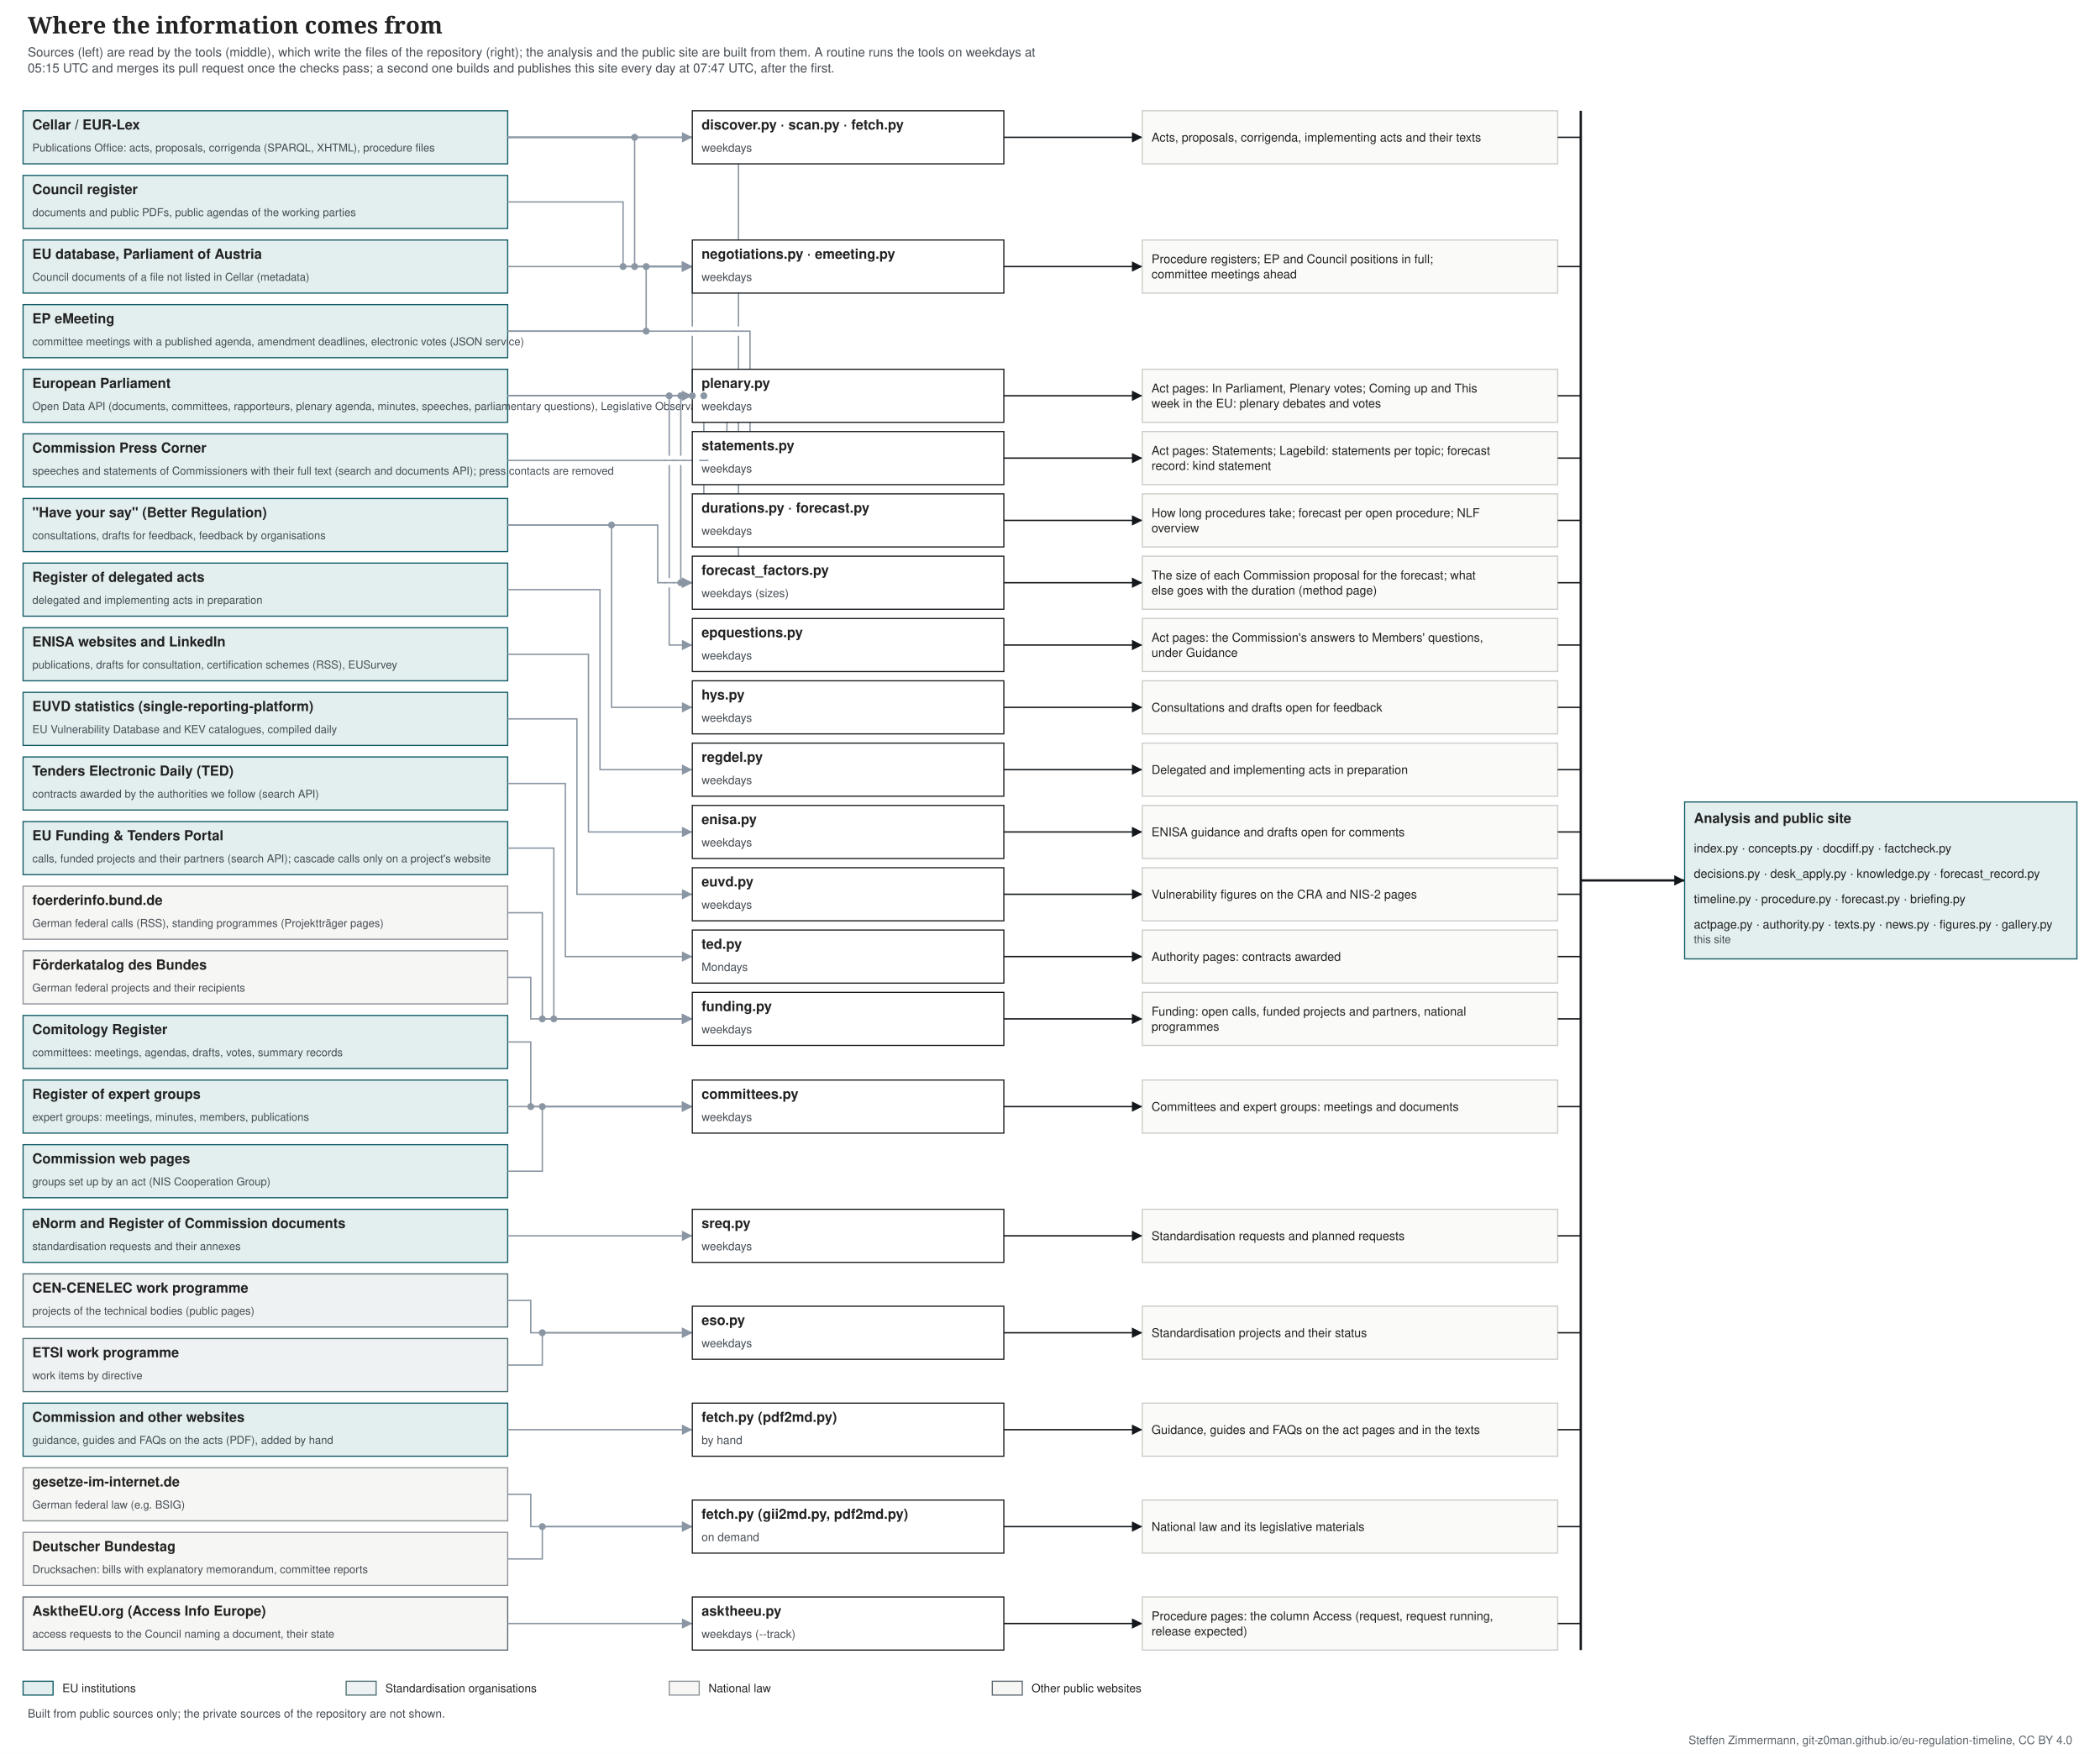
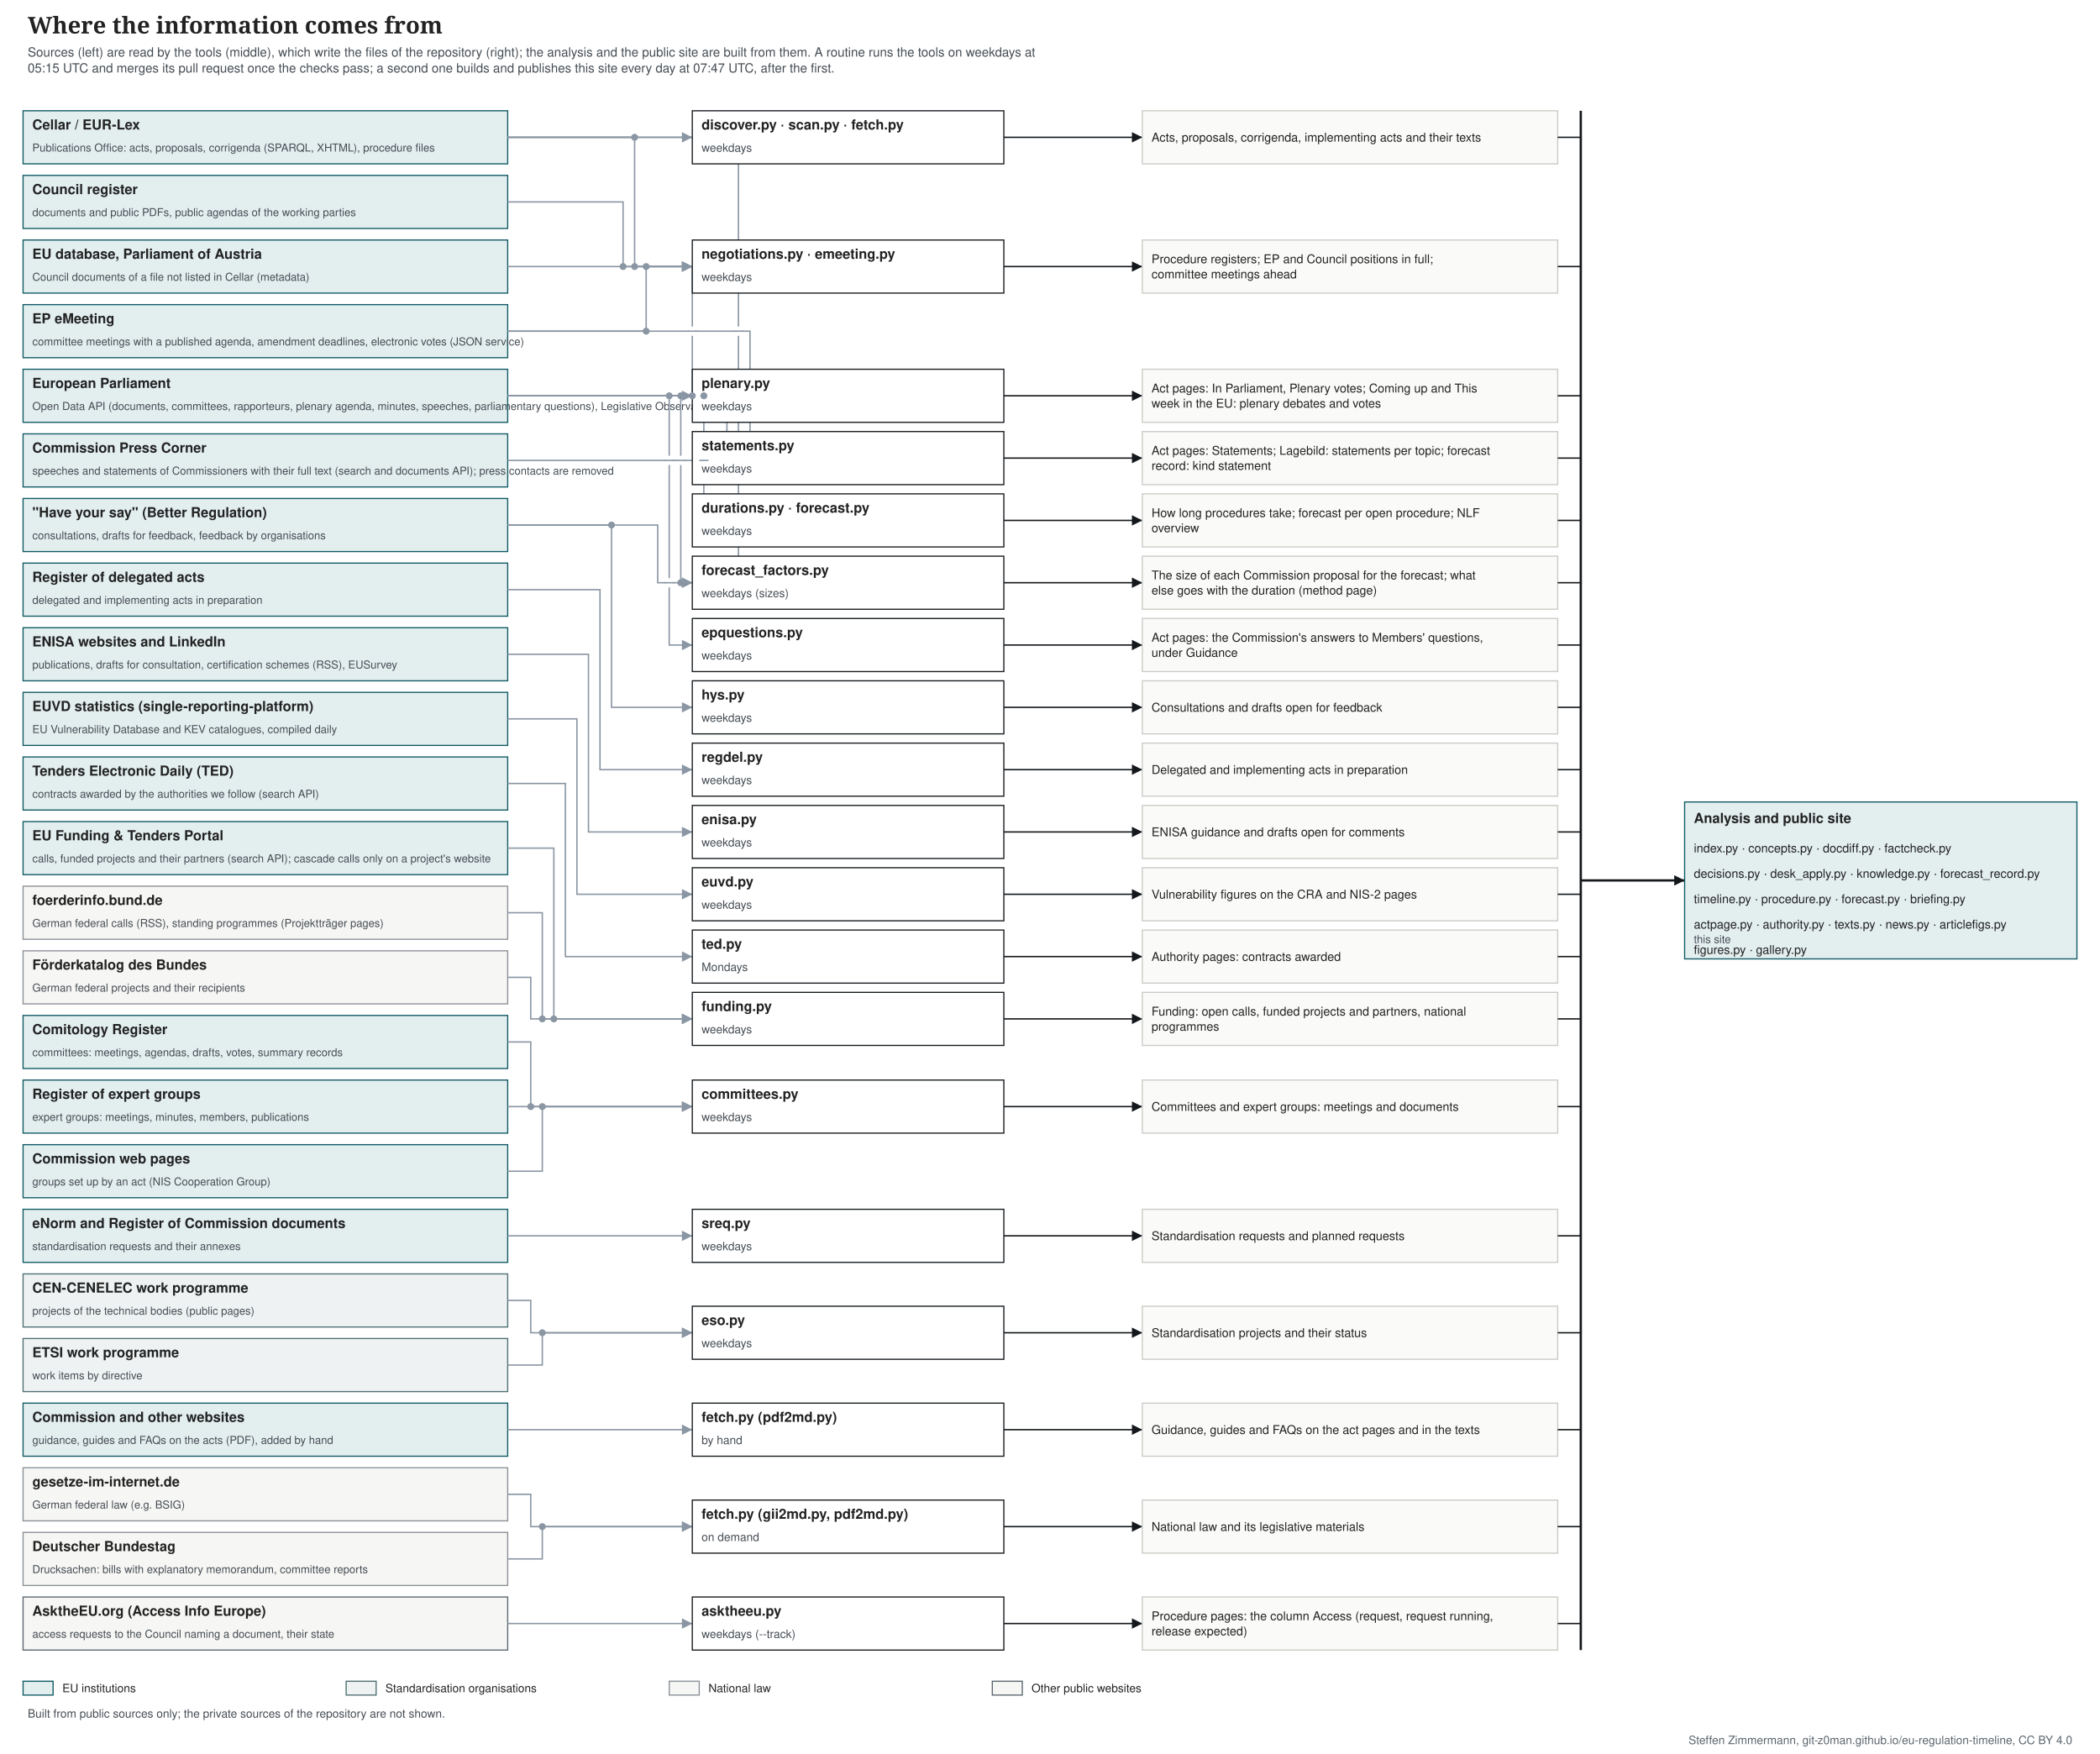
<svg xmlns="http://www.w3.org/2000/svg" width="1820" height="1520" viewBox="0 0 1820 1520" font-family="&quot;Source Sans 3&quot;, Helvetica, Arial, sans-serif">
  <rect width="1820" height="1520" fill="#ffffff" />
  <text font-size="20" fill="#222222" text-anchor="start" font-family="&quot;Source Serif 4&quot;, Georgia, serif" font-weight="600">
    <tspan x="24.0" y="29.0">Where the information comes from</tspan>
  </text>
  <text font-size="11" fill="#454c53" text-anchor="start">
    <tspan x="24.0" y="49.0">Sources (left) are read by the tools (middle), which write the files of the repository (right); the analysis and the public site are built from them. A routine runs the tools on weekdays at</tspan>
    <tspan x="24.0" y="62.8">05:15 UTC and merges its pull request once the checks pass; a second one builds and publishes this site every day at 07:47 UTC, after the first.</tspan>
  </text>
  <rect x="20.0" y="96.0" width="420.0" height="46.0" fill="#e3eeef" stroke="#0f5a63" />
  <text font-size="12" fill="#222222" text-anchor="start" font-weight="bold">
    <tspan x="28.0" y="112.2">Cellar / EUR-Lex</tspan>
  </text>
  <text font-size="9.5" fill="#454c53" text-anchor="start">
    <tspan x="28.0" y="131.3">Publications Office: acts, proposals, corrigenda (SPARQL, XHTML), procedure files</tspan>
  </text>
  <rect x="20.0" y="152.0" width="420.0" height="46.0" fill="#e3eeef" stroke="#0f5a63" />
  <text font-size="12" fill="#222222" text-anchor="start" font-weight="bold">
    <tspan x="28.0" y="168.2">Council register</tspan>
  </text>
  <text font-size="9.5" fill="#454c53" text-anchor="start">
    <tspan x="28.0" y="187.3">documents and public PDFs, public agendas of the working parties</tspan>
  </text>
  <rect x="20.0" y="208.0" width="420.0" height="46.0" fill="#e3eeef" stroke="#0f5a63" />
  <text font-size="12" fill="#222222" text-anchor="start" font-weight="bold">
    <tspan x="28.0" y="224.2">EU database, Parliament of Austria</tspan>
  </text>
  <text font-size="9.5" fill="#454c53" text-anchor="start">
    <tspan x="28.0" y="243.3">Council documents of a file not listed in Cellar (metadata)</tspan>
  </text>
  <rect x="20.0" y="264.0" width="420.0" height="46.0" fill="#e3eeef" stroke="#0f5a63" />
  <text font-size="12" fill="#222222" text-anchor="start" font-weight="bold">
    <tspan x="28.0" y="280.2">EP eMeeting</tspan>
  </text>
  <text font-size="9.5" fill="#454c53" text-anchor="start">
    <tspan x="28.0" y="299.3">committee meetings with a published agenda, amendment deadlines, electronic votes (JSON service)</tspan>
  </text>
  <rect x="20.0" y="320.0" width="420.0" height="46.0" fill="#e3eeef" stroke="#0f5a63" />
  <text font-size="12" fill="#222222" text-anchor="start" font-weight="bold">
    <tspan x="28.0" y="336.2">European Parliament</tspan>
  </text>
  <text font-size="9.5" fill="#454c53" text-anchor="start">
    <tspan x="28.0" y="355.3">Open Data API (documents, committees, rapporteurs, plenary agenda, minutes, speeches, parliamentary questions), Legislative Observatory</tspan>
  </text>
  <rect x="20.0" y="376.0" width="420.0" height="46.0" fill="#e3eeef" stroke="#0f5a63" />
  <text font-size="12" fill="#222222" text-anchor="start" font-weight="bold">
    <tspan x="28.0" y="392.2">Commission Press Corner</tspan>
  </text>
  <text font-size="9.5" fill="#454c53" text-anchor="start">
    <tspan x="28.0" y="411.3">speeches and statements of Commissioners with their full text (search and documents API); press contacts are removed</tspan>
  </text>
  <rect x="20.0" y="432.0" width="420.0" height="46.0" fill="#e3eeef" stroke="#0f5a63" />
  <text font-size="12" fill="#222222" text-anchor="start" font-weight="bold">
    <tspan x="28.0" y="448.2">"Have your say" (Better Regulation)</tspan>
  </text>
  <text font-size="9.5" fill="#454c53" text-anchor="start">
    <tspan x="28.0" y="467.3">consultations, drafts for feedback, feedback by organisations</tspan>
  </text>
  <rect x="20.0" y="488.0" width="420.0" height="46.0" fill="#e3eeef" stroke="#0f5a63" />
  <text font-size="12" fill="#222222" text-anchor="start" font-weight="bold">
    <tspan x="28.0" y="504.2">Register of delegated acts</tspan>
  </text>
  <text font-size="9.5" fill="#454c53" text-anchor="start">
    <tspan x="28.0" y="523.3">delegated and implementing acts in preparation</tspan>
  </text>
  <rect x="20.0" y="544.0" width="420.0" height="46.0" fill="#e3eeef" stroke="#0f5a63" />
  <text font-size="12" fill="#222222" text-anchor="start" font-weight="bold">
    <tspan x="28.0" y="560.2">ENISA websites and LinkedIn</tspan>
  </text>
  <text font-size="9.5" fill="#454c53" text-anchor="start">
    <tspan x="28.0" y="579.3">publications, drafts for consultation, certification schemes (RSS), EUSurvey</tspan>
  </text>
  <rect x="20.0" y="600.0" width="420.0" height="46.0" fill="#e3eeef" stroke="#0f5a63" />
  <text font-size="12" fill="#222222" text-anchor="start" font-weight="bold">
    <tspan x="28.0" y="616.2">EUVD statistics (single-reporting-platform)</tspan>
  </text>
  <text font-size="9.5" fill="#454c53" text-anchor="start">
    <tspan x="28.0" y="635.3">EU Vulnerability Database and KEV catalogues, compiled daily</tspan>
  </text>
  <rect x="20.0" y="656.0" width="420.0" height="46.0" fill="#e3eeef" stroke="#0f5a63" />
  <text font-size="12" fill="#222222" text-anchor="start" font-weight="bold">
    <tspan x="28.0" y="672.2">Tenders Electronic Daily (TED)</tspan>
  </text>
  <text font-size="9.5" fill="#454c53" text-anchor="start">
    <tspan x="28.0" y="691.3">contracts awarded by the authorities we follow (search API)</tspan>
  </text>
  <rect x="20.0" y="712.0" width="420.0" height="46.0" fill="#e3eeef" stroke="#0f5a63" />
  <text font-size="12" fill="#222222" text-anchor="start" font-weight="bold">
    <tspan x="28.0" y="728.2">EU Funding &amp; Tenders Portal</tspan>
  </text>
  <text font-size="9.5" fill="#454c53" text-anchor="start">
    <tspan x="28.0" y="747.3">calls, funded projects and their partners (search API); cascade calls only on a project's website</tspan>
  </text>
  <rect x="20.0" y="768.0" width="420.0" height="46.0" fill="#f6f6f4" stroke="#8a9096" />
  <text font-size="12" fill="#222222" text-anchor="start" font-weight="bold">
    <tspan x="28.0" y="784.2">foerderinfo.bund.de</tspan>
  </text>
  <text font-size="9.5" fill="#454c53" text-anchor="start">
    <tspan x="28.0" y="803.3">German federal calls (RSS), standing programmes (Projektträger pages)</tspan>
  </text>
  <rect x="20.0" y="824.0" width="420.0" height="46.0" fill="#f6f6f4" stroke="#8a9096" />
  <text font-size="12" fill="#222222" text-anchor="start" font-weight="bold">
    <tspan x="28.0" y="840.2">Förderkatalog des Bundes</tspan>
  </text>
  <text font-size="9.5" fill="#454c53" text-anchor="start">
    <tspan x="28.0" y="859.3">German federal projects and their recipients</tspan>
  </text>
  <rect x="20.0" y="880.0" width="420.0" height="46.0" fill="#e3eeef" stroke="#0f5a63" />
  <text font-size="12" fill="#222222" text-anchor="start" font-weight="bold">
    <tspan x="28.0" y="896.2">Comitology Register</tspan>
  </text>
  <text font-size="9.5" fill="#454c53" text-anchor="start">
    <tspan x="28.0" y="915.3">committees: meetings, agendas, drafts, votes, summary records</tspan>
  </text>
  <rect x="20.0" y="936.0" width="420.0" height="46.0" fill="#e3eeef" stroke="#0f5a63" />
  <text font-size="12" fill="#222222" text-anchor="start" font-weight="bold">
    <tspan x="28.0" y="952.2">Register of expert groups</tspan>
  </text>
  <text font-size="9.5" fill="#454c53" text-anchor="start">
    <tspan x="28.0" y="971.3">expert groups: meetings, minutes, members, publications</tspan>
  </text>
  <rect x="20.0" y="992.0" width="420.0" height="46.0" fill="#e3eeef" stroke="#0f5a63" />
  <text font-size="12" fill="#222222" text-anchor="start" font-weight="bold">
    <tspan x="28.0" y="1008.2">Commission web pages</tspan>
  </text>
  <text font-size="9.5" fill="#454c53" text-anchor="start">
    <tspan x="28.0" y="1027.3">groups set up by an act (NIS Cooperation Group)</tspan>
  </text>
  <rect x="20.0" y="1048.0" width="420.0" height="46.0" fill="#e3eeef" stroke="#0f5a63" />
  <text font-size="12" fill="#222222" text-anchor="start" font-weight="bold">
    <tspan x="28.0" y="1064.2">eNorm and Register of Commission documents</tspan>
  </text>
  <text font-size="9.5" fill="#454c53" text-anchor="start">
    <tspan x="28.0" y="1083.3">standardisation requests and their annexes</tspan>
  </text>
  <rect x="20.0" y="1104.0" width="420.0" height="46.0" fill="#eef2f2" stroke="#4f6f73" />
  <text font-size="12" fill="#222222" text-anchor="start" font-weight="bold">
    <tspan x="28.0" y="1120.2">CEN-CENELEC work programme</tspan>
  </text>
  <text font-size="9.5" fill="#454c53" text-anchor="start">
    <tspan x="28.0" y="1139.3">projects of the technical bodies (public pages)</tspan>
  </text>
  <rect x="20.0" y="1160.0" width="420.0" height="46.0" fill="#eef2f2" stroke="#4f6f73" />
  <text font-size="12" fill="#222222" text-anchor="start" font-weight="bold">
    <tspan x="28.0" y="1176.2">ETSI work programme</tspan>
  </text>
  <text font-size="9.5" fill="#454c53" text-anchor="start">
    <tspan x="28.0" y="1195.3">work items by directive</tspan>
  </text>
  <rect x="20.0" y="1216.0" width="420.0" height="46.0" fill="#e3eeef" stroke="#0f5a63" />
  <text font-size="12" fill="#222222" text-anchor="start" font-weight="bold">
    <tspan x="28.0" y="1232.2">Commission and other websites</tspan>
  </text>
  <text font-size="9.5" fill="#454c53" text-anchor="start">
    <tspan x="28.0" y="1251.3">guidance, guides and FAQs on the acts (PDF), added by hand</tspan>
  </text>
  <rect x="20.0" y="1272.0" width="420.0" height="46.0" fill="#f6f6f4" stroke="#8a9096" />
  <text font-size="12" fill="#222222" text-anchor="start" font-weight="bold">
    <tspan x="28.0" y="1288.2">gesetze-im-internet.de</tspan>
  </text>
  <text font-size="9.5" fill="#454c53" text-anchor="start">
    <tspan x="28.0" y="1307.3">German federal law (e.g. BSIG)</tspan>
  </text>
  <rect x="20.0" y="1328.0" width="420.0" height="46.0" fill="#f6f6f4" stroke="#8a9096" />
  <text font-size="12" fill="#222222" text-anchor="start" font-weight="bold">
    <tspan x="28.0" y="1344.2">Deutscher Bundestag</tspan>
  </text>
  <text font-size="9.5" fill="#454c53" text-anchor="start">
    <tspan x="28.0" y="1363.3">Drucksachen: bills with explanatory memorandum, committee reports</tspan>
  </text>
  <rect x="20.0" y="1384.0" width="420.0" height="46.0" fill="#f6f6f4" stroke="#5b6670" />
  <text font-size="12" fill="#222222" text-anchor="start" font-weight="bold">
    <tspan x="28.0" y="1400.2">AsktheEU.org (Access Info Europe)</tspan>
  </text>
  <text font-size="9.5" fill="#454c53" text-anchor="start">
    <tspan x="28.0" y="1419.3">access requests to the Council naming a document, their state</tspan>
  </text>
  <polyline points="440.0,119.0 600.0,119.0" fill="none" stroke="#8a96a3" stroke-width="1.2" />
  <polygon points="600.0,119.0 591.0,123.5 591.0,114.5" fill="#8a96a3" />
  <polyline points="440.0,343.0 600.0,343.0 600.0,231.0 600.0,231.0" fill="none" stroke="#8a96a3" stroke-width="1.2" />
  <polygon points="600.0,231.0 600.0,231.0 600.0,231.0" fill="#8a96a3" />
  <polyline points="440.0,287.0 560.0,287.0 560.0,231.0 600.0,231.0" fill="none" stroke="#8a96a3" stroke-width="1.2" />
  <polygon points="600.0,231.0 591.0,235.5 591.0,226.5" fill="#8a96a3" />
  <polyline points="440.0,175.0 540.0,175.0 540.0,231.0 600.0,231.0" fill="none" stroke="#8a96a3" stroke-width="1.2" />
  <polygon points="600.0,231.0 591.0,235.5 591.0,226.5" fill="#8a96a3" />
  <polyline points="440.0,231.0 600.0,231.0" fill="none" stroke="#8a96a3" stroke-width="1.2" />
  <polygon points="600.0,231.0 591.0,235.5 591.0,226.5" fill="#8a96a3" />
  <polyline points="440.0,119.0 550.0,119.0 550.0,231.0 600.0,231.0" fill="none" stroke="#8a96a3" stroke-width="1.2" />
  <polygon points="600.0,231.0 591.0,235.5 591.0,226.5" fill="#8a96a3" />
  <polyline points="440.0,343.0 600.0,343.0" fill="none" stroke="#8a96a3" stroke-width="1.2" />
  <polygon points="600.0,343.0 591.0,347.5 591.0,338.5" fill="#8a96a3" />
  <polyline points="440.0,343.0 630.0,343.0 630.0,397.0 600.0,397.0" fill="none" stroke="#8a96a3" stroke-width="1.2" />
  <polygon points="600.0,397.0 609.0,392.5 609.0,401.5" fill="#8a96a3" />
  <polyline points="440.0,399.0 620.0,399.0 620.0,397.0 600.0,397.0" fill="none" stroke="#8a96a3" stroke-width="1.2" />
  <polygon points="600.0,397.0 609.0,392.5 609.0,401.5" fill="#8a96a3" />
  <polyline points="440.0,287.0 650.0,287.0 650.0,397.0 600.0,397.0" fill="none" stroke="#8a96a3" stroke-width="1.2" />
  <polygon points="600.0,397.0 609.0,392.5 609.0,401.5" fill="#8a96a3" />
  <polyline points="440.0,343.0 610.0,343.0 610.0,451.0 600.0,451.0" fill="none" stroke="#8a96a3" stroke-width="1.2" />
  <polygon points="600.0,451.0 609.0,446.5 609.0,455.5" fill="#8a96a3" />
  <polyline points="440.0,343.0 590.0,343.0 590.0,505.0 600.0,505.0" fill="none" stroke="#8a96a3" stroke-width="1.2" />
  <polygon points="600.0,505.0 591.0,509.5 591.0,500.5" fill="#8a96a3" />
  <polyline points="440.0,119.0 640.0,119.0 640.0,505.0 600.0,505.0" fill="none" stroke="#8a96a3" stroke-width="1.2" />
  <polygon points="600.0,505.0 609.0,500.5 609.0,509.5" fill="#8a96a3" />
  <polyline points="440.0,455.0 570.0,455.0 570.0,505.0 600.0,505.0" fill="none" stroke="#8a96a3" stroke-width="1.2" />
  <polygon points="600.0,505.0 591.0,509.5 591.0,500.5" fill="#8a96a3" />
  <polyline points="440.0,343.0 580.0,343.0 580.0,559.0 600.0,559.0" fill="none" stroke="#8a96a3" stroke-width="1.2" />
  <polygon points="600.0,559.0 591.0,563.5 591.0,554.5" fill="#8a96a3" />
  <polyline points="440.0,455.0 530.0,455.0 530.0,613.0 600.0,613.0" fill="none" stroke="#8a96a3" stroke-width="1.2" />
  <polygon points="600.0,613.0 591.0,617.5 591.0,608.5" fill="#8a96a3" />
  <polyline points="440.0,511.0 520.0,511.0 520.0,667.0 600.0,667.0" fill="none" stroke="#8a96a3" stroke-width="1.2" />
  <polygon points="600.0,667.0 591.0,671.5 591.0,662.5" fill="#8a96a3" />
  <polyline points="440.0,567.0 510.0,567.0 510.0,721.0 600.0,721.0" fill="none" stroke="#8a96a3" stroke-width="1.2" />
  <polygon points="600.0,721.0 591.0,725.5 591.0,716.5" fill="#8a96a3" />
  <polyline points="440.0,623.0 500.0,623.0 500.0,775.0 600.0,775.0" fill="none" stroke="#8a96a3" stroke-width="1.2" />
  <polygon points="600.0,775.0 591.0,779.5 591.0,770.5" fill="#8a96a3" />
  <polyline points="440.0,679.0 490.0,679.0 490.0,829.0 600.0,829.0" fill="none" stroke="#8a96a3" stroke-width="1.2" />
  <polygon points="600.0,829.0 591.0,833.5 591.0,824.5" fill="#8a96a3" />
  <polyline points="440.0,735.0 480.0,735.0 480.0,883.0 600.0,883.0" fill="none" stroke="#8a96a3" stroke-width="1.2" />
  <polygon points="600.0,883.0 591.0,887.5 591.0,878.5" fill="#8a96a3" />
  <polyline points="440.0,791.0 470.0,791.0 470.0,883.0 600.0,883.0" fill="none" stroke="#8a96a3" stroke-width="1.2" />
  <polygon points="600.0,883.0 591.0,887.5 591.0,878.5" fill="#8a96a3" />
  <polyline points="440.0,847.0 460.0,847.0 460.0,883.0 600.0,883.0" fill="none" stroke="#8a96a3" stroke-width="1.2" />
  <polygon points="600.0,883.0 591.0,887.5 591.0,878.5" fill="#8a96a3" />
  <polyline points="440.0,903.0 460.0,903.0 460.0,959.0 600.0,959.0" fill="none" stroke="#8a96a3" stroke-width="1.2" />
  <polygon points="600.0,959.0 591.0,963.5 591.0,954.5" fill="#8a96a3" />
  <polyline points="440.0,959.0 600.0,959.0" fill="none" stroke="#8a96a3" stroke-width="1.2" />
  <polygon points="600.0,959.0 591.0,963.5 591.0,954.5" fill="#8a96a3" />
  <polyline points="440.0,1015.0 470.0,1015.0 470.0,959.0 600.0,959.0" fill="none" stroke="#8a96a3" stroke-width="1.2" />
  <polygon points="600.0,959.0 591.0,963.5 591.0,954.5" fill="#8a96a3" />
  <polyline points="440.0,1071.0 600.0,1071.0" fill="none" stroke="#8a96a3" stroke-width="1.2" />
  <polygon points="600.0,1071.0 591.0,1075.5 591.0,1066.5" fill="#8a96a3" />
  <polyline points="440.0,1127.0 460.0,1127.0 460.0,1155.0 600.0,1155.0" fill="none" stroke="#8a96a3" stroke-width="1.2" />
  <polygon points="600.0,1155.0 591.0,1159.5 591.0,1150.5" fill="#8a96a3" />
  <polyline points="440.0,1183.0 470.0,1183.0 470.0,1155.0 600.0,1155.0" fill="none" stroke="#8a96a3" stroke-width="1.2" />
  <polygon points="600.0,1155.0 591.0,1159.5 591.0,1150.5" fill="#8a96a3" />
  <polyline points="440.0,1239.0 600.0,1239.0" fill="none" stroke="#8a96a3" stroke-width="1.2" />
  <polygon points="600.0,1239.0 591.0,1243.5 591.0,1234.5" fill="#8a96a3" />
  <polyline points="440.0,1295.0 460.0,1295.0 460.0,1323.0 600.0,1323.0" fill="none" stroke="#8a96a3" stroke-width="1.2" />
  <polygon points="600.0,1323.0 591.0,1327.5 591.0,1318.5" fill="#8a96a3" />
  <polyline points="440.0,1351.0 470.0,1351.0 470.0,1323.0 600.0,1323.0" fill="none" stroke="#8a96a3" stroke-width="1.2" />
  <polygon points="600.0,1323.0 591.0,1327.5 591.0,1318.5" fill="#8a96a3" />
  <polyline points="440.0,1407.0 600.0,1407.0" fill="none" stroke="#8a96a3" stroke-width="1.2" />
  <polygon points="600.0,1407.0 591.0,1411.5 591.0,1402.5" fill="#8a96a3" />
  <rect x="600.0" y="96.0" width="270.0" height="46.0" fill="#ffffff" stroke="#14181c" />
  <text font-size="12" fill="#222222" text-anchor="start" font-weight="bold">
    <tspan x="608.0" y="112.2">discover.py · scan.py · fetch.py</tspan>
  </text>
  <text font-size="10" fill="#454c53" text-anchor="start">
    <tspan x="608.0" y="131.5">weekdays</tspan>
  </text>
  <polyline points="870.0,119.0 990.0,119.0" fill="none" stroke="#14181c" stroke-width="1.2" />
  <polygon points="990.0,119.0 981.0,123.5 981.0,114.5" fill="#14181c" />
  <rect x="990.0" y="96.0" width="360.0" height="46.0" fill="#fafaf8" stroke="#c9ccc6" />
  <text font-size="10.5" fill="#222222" text-anchor="start">
    <tspan x="998.0" y="122.7">Acts, proposals, corrigenda, implementing acts and their texts</tspan>
  </text>
  <line x1="1350.0" y1="119.0" x2="1370.0" y2="119.0" stroke="#14181c" stroke-width="1.2" />
  <rect x="600.0" y="208.0" width="270.0" height="46.0" fill="#ffffff" stroke="#14181c" />
  <text font-size="12" fill="#222222" text-anchor="start" font-weight="bold">
    <tspan x="608.0" y="224.2">negotiations.py · emeeting.py</tspan>
  </text>
  <text font-size="10" fill="#454c53" text-anchor="start">
    <tspan x="608.0" y="243.5">weekdays</tspan>
  </text>
  <polyline points="870.0,231.0 990.0,231.0" fill="none" stroke="#14181c" stroke-width="1.2" />
  <polygon points="990.0,231.0 981.0,235.5 981.0,226.5" fill="#14181c" />
  <rect x="990.0" y="208.0" width="360.0" height="46.0" fill="#fafaf8" stroke="#c9ccc6" />
  <text font-size="10.5" fill="#222222" text-anchor="start">
    <tspan x="998.0" y="228.1">Procedure registers; EP and Council positions in full;</tspan>
    <tspan x="998.0" y="241.2">committee meetings ahead</tspan>
  </text>
  <line x1="1350.0" y1="231.0" x2="1370.0" y2="231.0" stroke="#14181c" stroke-width="1.2" />
  <rect x="600.0" y="320.0" width="270.0" height="46.0" fill="#ffffff" stroke="#14181c" />
  <text font-size="12" fill="#222222" text-anchor="start" font-weight="bold">
    <tspan x="608.0" y="336.2">plenary.py</tspan>
  </text>
  <text font-size="10" fill="#454c53" text-anchor="start">
    <tspan x="608.0" y="355.5">weekdays</tspan>
  </text>
  <polyline points="870.0,343.0 990.0,343.0" fill="none" stroke="#14181c" stroke-width="1.2" />
  <polygon points="990.0,343.0 981.0,347.5 981.0,338.5" fill="#14181c" />
  <rect x="990.0" y="320.0" width="360.0" height="46.0" fill="#fafaf8" stroke="#c9ccc6" />
  <text font-size="10.5" fill="#222222" text-anchor="start">
    <tspan x="998.0" y="340.1">Act pages: In Parliament, Plenary votes; Coming up and This</tspan>
    <tspan x="998.0" y="353.2">week in the EU: plenary debates and votes</tspan>
  </text>
  <line x1="1350.0" y1="343.0" x2="1370.0" y2="343.0" stroke="#14181c" stroke-width="1.2" />
  <rect x="600.0" y="374.0" width="270.0" height="46.0" fill="#ffffff" stroke="#14181c" />
  <text font-size="12" fill="#222222" text-anchor="start" font-weight="bold">
    <tspan x="608.0" y="390.2">statements.py</tspan>
  </text>
  <text font-size="10" fill="#454c53" text-anchor="start">
    <tspan x="608.0" y="409.5">weekdays</tspan>
  </text>
  <polyline points="870.0,397.0 990.0,397.0" fill="none" stroke="#14181c" stroke-width="1.2" />
  <polygon points="990.0,397.0 981.0,401.5 981.0,392.5" fill="#14181c" />
  <rect x="990.0" y="374.0" width="360.0" height="46.0" fill="#fafaf8" stroke="#c9ccc6" />
  <text font-size="10.5" fill="#222222" text-anchor="start">
    <tspan x="998.0" y="394.1">Act pages: Statements; Lagebild: statements per topic; forecast</tspan>
    <tspan x="998.0" y="407.2">record: kind statement</tspan>
  </text>
  <line x1="1350.0" y1="397.0" x2="1370.0" y2="397.0" stroke="#14181c" stroke-width="1.2" />
  <rect x="600.0" y="428.0" width="270.0" height="46.0" fill="#ffffff" stroke="#14181c" />
  <text font-size="12" fill="#222222" text-anchor="start" font-weight="bold">
    <tspan x="608.0" y="444.2">durations.py · forecast.py</tspan>
  </text>
  <text font-size="10" fill="#454c53" text-anchor="start">
    <tspan x="608.0" y="463.5">weekdays</tspan>
  </text>
  <polyline points="870.0,451.0 990.0,451.0" fill="none" stroke="#14181c" stroke-width="1.2" />
  <polygon points="990.0,451.0 981.0,455.5 981.0,446.5" fill="#14181c" />
  <rect x="990.0" y="428.0" width="360.0" height="46.0" fill="#fafaf8" stroke="#c9ccc6" />
  <text font-size="10.5" fill="#222222" text-anchor="start">
    <tspan x="998.0" y="448.1">How long procedures take; forecast per open procedure; NLF</tspan>
    <tspan x="998.0" y="461.2">overview</tspan>
  </text>
  <line x1="1350.0" y1="451.0" x2="1370.0" y2="451.0" stroke="#14181c" stroke-width="1.2" />
  <rect x="600.0" y="482.0" width="270.0" height="46.0" fill="#ffffff" stroke="#14181c" />
  <text font-size="12" fill="#222222" text-anchor="start" font-weight="bold">
    <tspan x="608.0" y="498.2">forecast_factors.py</tspan>
  </text>
  <text font-size="10" fill="#454c53" text-anchor="start">
    <tspan x="608.0" y="517.5">weekdays (sizes)</tspan>
  </text>
  <polyline points="870.0,505.0 990.0,505.0" fill="none" stroke="#14181c" stroke-width="1.2" />
  <polygon points="990.0,505.0 981.0,509.5 981.0,500.5" fill="#14181c" />
  <rect x="990.0" y="482.0" width="360.0" height="46.0" fill="#fafaf8" stroke="#c9ccc6" />
  <text font-size="10.5" fill="#222222" text-anchor="start">
    <tspan x="998.0" y="502.1">The size of each Commission proposal for the forecast; what</tspan>
    <tspan x="998.0" y="515.2">else goes with the duration (method page)</tspan>
  </text>
  <line x1="1350.0" y1="505.0" x2="1370.0" y2="505.0" stroke="#14181c" stroke-width="1.2" />
  <rect x="600.0" y="536.0" width="270.0" height="46.0" fill="#ffffff" stroke="#14181c" />
  <text font-size="12" fill="#222222" text-anchor="start" font-weight="bold">
    <tspan x="608.0" y="552.2">epquestions.py</tspan>
  </text>
  <text font-size="10" fill="#454c53" text-anchor="start">
    <tspan x="608.0" y="571.5">weekdays</tspan>
  </text>
  <polyline points="870.0,559.0 990.0,559.0" fill="none" stroke="#14181c" stroke-width="1.2" />
  <polygon points="990.0,559.0 981.0,563.5 981.0,554.5" fill="#14181c" />
  <rect x="990.0" y="536.0" width="360.0" height="46.0" fill="#fafaf8" stroke="#c9ccc6" />
  <text font-size="10.5" fill="#222222" text-anchor="start">
    <tspan x="998.0" y="556.1">Act pages: the Commission's answers to Members' questions,</tspan>
    <tspan x="998.0" y="569.2">under Guidance</tspan>
  </text>
  <line x1="1350.0" y1="559.0" x2="1370.0" y2="559.0" stroke="#14181c" stroke-width="1.2" />
  <rect x="600.0" y="590.0" width="270.0" height="46.0" fill="#ffffff" stroke="#14181c" />
  <text font-size="12" fill="#222222" text-anchor="start" font-weight="bold">
    <tspan x="608.0" y="606.2">hys.py</tspan>
  </text>
  <text font-size="10" fill="#454c53" text-anchor="start">
    <tspan x="608.0" y="625.5">weekdays</tspan>
  </text>
  <polyline points="870.0,613.0 990.0,613.0" fill="none" stroke="#14181c" stroke-width="1.2" />
  <polygon points="990.0,613.0 981.0,617.5 981.0,608.5" fill="#14181c" />
  <rect x="990.0" y="590.0" width="360.0" height="46.0" fill="#fafaf8" stroke="#c9ccc6" />
  <text font-size="10.5" fill="#222222" text-anchor="start">
    <tspan x="998.0" y="616.7">Consultations and drafts open for feedback</tspan>
  </text>
  <line x1="1350.0" y1="613.0" x2="1370.0" y2="613.0" stroke="#14181c" stroke-width="1.2" />
  <rect x="600.0" y="644.0" width="270.0" height="46.0" fill="#ffffff" stroke="#14181c" />
  <text font-size="12" fill="#222222" text-anchor="start" font-weight="bold">
    <tspan x="608.0" y="660.2">regdel.py</tspan>
  </text>
  <text font-size="10" fill="#454c53" text-anchor="start">
    <tspan x="608.0" y="679.5">weekdays</tspan>
  </text>
  <polyline points="870.0,667.0 990.0,667.0" fill="none" stroke="#14181c" stroke-width="1.2" />
  <polygon points="990.0,667.0 981.0,671.5 981.0,662.5" fill="#14181c" />
  <rect x="990.0" y="644.0" width="360.0" height="46.0" fill="#fafaf8" stroke="#c9ccc6" />
  <text font-size="10.5" fill="#222222" text-anchor="start">
    <tspan x="998.0" y="670.7">Delegated and implementing acts in preparation</tspan>
  </text>
  <line x1="1350.0" y1="667.0" x2="1370.0" y2="667.0" stroke="#14181c" stroke-width="1.2" />
  <rect x="600.0" y="698.0" width="270.0" height="46.0" fill="#ffffff" stroke="#14181c" />
  <text font-size="12" fill="#222222" text-anchor="start" font-weight="bold">
    <tspan x="608.0" y="714.2">enisa.py</tspan>
  </text>
  <text font-size="10" fill="#454c53" text-anchor="start">
    <tspan x="608.0" y="733.5">weekdays</tspan>
  </text>
  <polyline points="870.0,721.0 990.0,721.0" fill="none" stroke="#14181c" stroke-width="1.2" />
  <polygon points="990.0,721.0 981.0,725.5 981.0,716.5" fill="#14181c" />
  <rect x="990.0" y="698.0" width="360.0" height="46.0" fill="#fafaf8" stroke="#c9ccc6" />
  <text font-size="10.5" fill="#222222" text-anchor="start">
    <tspan x="998.0" y="724.7">ENISA guidance and drafts open for comments</tspan>
  </text>
  <line x1="1350.0" y1="721.0" x2="1370.0" y2="721.0" stroke="#14181c" stroke-width="1.2" />
  <rect x="600.0" y="752.0" width="270.0" height="46.0" fill="#ffffff" stroke="#14181c" />
  <text font-size="12" fill="#222222" text-anchor="start" font-weight="bold">
    <tspan x="608.0" y="768.2">euvd.py</tspan>
  </text>
  <text font-size="10" fill="#454c53" text-anchor="start">
    <tspan x="608.0" y="787.5">weekdays</tspan>
  </text>
  <polyline points="870.0,775.0 990.0,775.0" fill="none" stroke="#14181c" stroke-width="1.2" />
  <polygon points="990.0,775.0 981.0,779.5 981.0,770.5" fill="#14181c" />
  <rect x="990.0" y="752.0" width="360.0" height="46.0" fill="#fafaf8" stroke="#c9ccc6" />
  <text font-size="10.5" fill="#222222" text-anchor="start">
    <tspan x="998.0" y="778.7">Vulnerability figures on the CRA and NIS-2 pages</tspan>
  </text>
  <line x1="1350.0" y1="775.0" x2="1370.0" y2="775.0" stroke="#14181c" stroke-width="1.2" />
  <rect x="600.0" y="806.0" width="270.0" height="46.0" fill="#ffffff" stroke="#14181c" />
  <text font-size="12" fill="#222222" text-anchor="start" font-weight="bold">
    <tspan x="608.0" y="822.2">ted.py</tspan>
  </text>
  <text font-size="10" fill="#454c53" text-anchor="start">
    <tspan x="608.0" y="841.5">Mondays</tspan>
  </text>
  <polyline points="870.0,829.0 990.0,829.0" fill="none" stroke="#14181c" stroke-width="1.2" />
  <polygon points="990.0,829.0 981.0,833.5 981.0,824.5" fill="#14181c" />
  <rect x="990.0" y="806.0" width="360.0" height="46.0" fill="#fafaf8" stroke="#c9ccc6" />
  <text font-size="10.5" fill="#222222" text-anchor="start">
    <tspan x="998.0" y="832.7">Authority pages: contracts awarded</tspan>
  </text>
  <line x1="1350.0" y1="829.0" x2="1370.0" y2="829.0" stroke="#14181c" stroke-width="1.2" />
  <rect x="600.0" y="860.0" width="270.0" height="46.0" fill="#ffffff" stroke="#14181c" />
  <text font-size="12" fill="#222222" text-anchor="start" font-weight="bold">
    <tspan x="608.0" y="876.2">funding.py</tspan>
  </text>
  <text font-size="10" fill="#454c53" text-anchor="start">
    <tspan x="608.0" y="895.5">weekdays</tspan>
  </text>
  <polyline points="870.0,883.0 990.0,883.0" fill="none" stroke="#14181c" stroke-width="1.2" />
  <polygon points="990.0,883.0 981.0,887.5 981.0,878.5" fill="#14181c" />
  <rect x="990.0" y="860.0" width="360.0" height="46.0" fill="#fafaf8" stroke="#c9ccc6" />
  <text font-size="10.5" fill="#222222" text-anchor="start">
    <tspan x="998.0" y="880.1">Funding: open calls, funded projects and partners, national</tspan>
    <tspan x="998.0" y="893.2">programmes</tspan>
  </text>
  <line x1="1350.0" y1="883.0" x2="1370.0" y2="883.0" stroke="#14181c" stroke-width="1.2" />
  <rect x="600.0" y="936.0" width="270.0" height="46.0" fill="#ffffff" stroke="#14181c" />
  <text font-size="12" fill="#222222" text-anchor="start" font-weight="bold">
    <tspan x="608.0" y="952.2">committees.py</tspan>
  </text>
  <text font-size="10" fill="#454c53" text-anchor="start">
    <tspan x="608.0" y="971.5">weekdays</tspan>
  </text>
  <polyline points="870.0,959.0 990.0,959.0" fill="none" stroke="#14181c" stroke-width="1.2" />
  <polygon points="990.0,959.0 981.0,963.5 981.0,954.5" fill="#14181c" />
  <rect x="990.0" y="936.0" width="360.0" height="46.0" fill="#fafaf8" stroke="#c9ccc6" />
  <text font-size="10.5" fill="#222222" text-anchor="start">
    <tspan x="998.0" y="962.7">Committees and expert groups: meetings and documents</tspan>
  </text>
  <line x1="1350.0" y1="959.0" x2="1370.0" y2="959.0" stroke="#14181c" stroke-width="1.2" />
  <rect x="600.0" y="1048.0" width="270.0" height="46.0" fill="#ffffff" stroke="#14181c" />
  <text font-size="12" fill="#222222" text-anchor="start" font-weight="bold">
    <tspan x="608.0" y="1064.2">sreq.py</tspan>
  </text>
  <text font-size="10" fill="#454c53" text-anchor="start">
    <tspan x="608.0" y="1083.5">weekdays</tspan>
  </text>
  <polyline points="870.0,1071.0 990.0,1071.0" fill="none" stroke="#14181c" stroke-width="1.2" />
  <polygon points="990.0,1071.0 981.0,1075.5 981.0,1066.5" fill="#14181c" />
  <rect x="990.0" y="1048.0" width="360.0" height="46.0" fill="#fafaf8" stroke="#c9ccc6" />
  <text font-size="10.5" fill="#222222" text-anchor="start">
    <tspan x="998.0" y="1074.7">Standardisation requests and planned requests</tspan>
  </text>
  <line x1="1350.0" y1="1071.0" x2="1370.0" y2="1071.0" stroke="#14181c" stroke-width="1.2" />
  <rect x="600.0" y="1132.0" width="270.0" height="46.0" fill="#ffffff" stroke="#14181c" />
  <text font-size="12" fill="#222222" text-anchor="start" font-weight="bold">
    <tspan x="608.0" y="1148.2">eso.py</tspan>
  </text>
  <text font-size="10" fill="#454c53" text-anchor="start">
    <tspan x="608.0" y="1167.5">weekdays</tspan>
  </text>
  <polyline points="870.0,1155.0 990.0,1155.0" fill="none" stroke="#14181c" stroke-width="1.2" />
  <polygon points="990.0,1155.0 981.0,1159.5 981.0,1150.5" fill="#14181c" />
  <rect x="990.0" y="1132.0" width="360.0" height="46.0" fill="#fafaf8" stroke="#c9ccc6" />
  <text font-size="10.5" fill="#222222" text-anchor="start">
    <tspan x="998.0" y="1158.7">Standardisation projects and their status</tspan>
  </text>
  <line x1="1350.0" y1="1155.0" x2="1370.0" y2="1155.0" stroke="#14181c" stroke-width="1.2" />
  <rect x="600.0" y="1216.0" width="270.0" height="46.0" fill="#ffffff" stroke="#14181c" />
  <text font-size="12" fill="#222222" text-anchor="start" font-weight="bold">
    <tspan x="608.0" y="1232.2">fetch.py (pdf2md.py)</tspan>
  </text>
  <text font-size="10" fill="#454c53" text-anchor="start">
    <tspan x="608.0" y="1251.5">by hand</tspan>
  </text>
  <polyline points="870.0,1239.0 990.0,1239.0" fill="none" stroke="#14181c" stroke-width="1.2" />
  <polygon points="990.0,1239.0 981.0,1243.5 981.0,1234.5" fill="#14181c" />
  <rect x="990.0" y="1216.0" width="360.0" height="46.0" fill="#fafaf8" stroke="#c9ccc6" />
  <text font-size="10.5" fill="#222222" text-anchor="start">
    <tspan x="998.0" y="1242.7">Guidance, guides and FAQs on the act pages and in the texts</tspan>
  </text>
  <line x1="1350.0" y1="1239.0" x2="1370.0" y2="1239.0" stroke="#14181c" stroke-width="1.2" />
  <rect x="600.0" y="1300.0" width="270.0" height="46.0" fill="#ffffff" stroke="#14181c" />
  <text font-size="12" fill="#222222" text-anchor="start" font-weight="bold">
    <tspan x="608.0" y="1316.2">fetch.py (gii2md.py, pdf2md.py)</tspan>
  </text>
  <text font-size="10" fill="#454c53" text-anchor="start">
    <tspan x="608.0" y="1335.5">on demand</tspan>
  </text>
  <polyline points="870.0,1323.0 990.0,1323.0" fill="none" stroke="#14181c" stroke-width="1.2" />
  <polygon points="990.0,1323.0 981.0,1327.5 981.0,1318.5" fill="#14181c" />
  <rect x="990.0" y="1300.0" width="360.0" height="46.0" fill="#fafaf8" stroke="#c9ccc6" />
  <text font-size="10.5" fill="#222222" text-anchor="start">
    <tspan x="998.0" y="1326.7">National law and its legislative materials</tspan>
  </text>
  <line x1="1350.0" y1="1323.0" x2="1370.0" y2="1323.0" stroke="#14181c" stroke-width="1.2" />
  <rect x="600.0" y="1384.0" width="270.0" height="46.0" fill="#ffffff" stroke="#14181c" />
  <text font-size="12" fill="#222222" text-anchor="start" font-weight="bold">
    <tspan x="608.0" y="1400.2">asktheeu.py</tspan>
  </text>
  <text font-size="10" fill="#454c53" text-anchor="start">
    <tspan x="608.0" y="1419.5">weekdays (--track)</tspan>
  </text>
  <polyline points="870.0,1407.0 990.0,1407.0" fill="none" stroke="#14181c" stroke-width="1.2" />
  <polygon points="990.0,1407.0 981.0,1411.5 981.0,1402.5" fill="#14181c" />
  <rect x="990.0" y="1384.0" width="360.0" height="46.0" fill="#fafaf8" stroke="#c9ccc6" />
  <text font-size="10.5" fill="#222222" text-anchor="start">
    <tspan x="998.0" y="1404.1">Procedure pages: the column Access (request, request running,</tspan>
    <tspan x="998.0" y="1417.2">release expected)</tspan>
  </text>
  <line x1="1350.0" y1="1407.0" x2="1370.0" y2="1407.0" stroke="#14181c" stroke-width="1.2" />
  <rect x="577.0" y="395.0" width="6.0" height="8.0" fill="#ffffff" stroke="none" />
  <line x1="576.0" y1="399.0" x2="584.0" y2="399.0" stroke="#8a96a3" stroke-width="1.2" />
  <rect x="577.0" y="501.0" width="6.0" height="8.0" fill="#ffffff" stroke="none" />
  <line x1="576.0" y1="505.0" x2="584.0" y2="505.0" stroke="#8a96a3" stroke-width="1.2" />
  <rect x="587.0" y="395.0" width="6.0" height="8.0" fill="#ffffff" stroke="none" />
  <line x1="586.0" y1="399.0" x2="594.0" y2="399.0" stroke="#8a96a3" stroke-width="1.2" />
  <rect x="597.0" y="283.0" width="6.0" height="8.0" fill="#ffffff" stroke="none" />
  <line x1="596.0" y1="287.0" x2="604.0" y2="287.0" stroke="#8a96a3" stroke-width="1.2" />
  <rect x="607.0" y="395.0" width="6.0" height="8.0" fill="#ffffff" stroke="none" />
  <line x1="606.0" y1="399.0" x2="614.0" y2="399.0" stroke="#8a96a3" stroke-width="1.2" />
  <rect x="637.0" y="283.0" width="6.0" height="8.0" fill="#ffffff" stroke="none" />
  <line x1="636.0" y1="287.0" x2="644.0" y2="287.0" stroke="#8a96a3" stroke-width="1.2" />
  <rect x="457.0" y="956.0" width="6.0" height="6.0" fill="#8a96a3" stroke="none" rx="3.0" />
  <rect x="467.0" y="880.0" width="6.0" height="6.0" fill="#8a96a3" stroke="none" rx="3.0" />
  <rect x="467.0" y="956.0" width="6.0" height="6.0" fill="#8a96a3" stroke="none" rx="3.0" />
  <rect x="467.0" y="1152.0" width="6.0" height="6.0" fill="#8a96a3" stroke="none" rx="3.0" />
  <rect x="467.0" y="1320.0" width="6.0" height="6.0" fill="#8a96a3" stroke="none" rx="3.0" />
  <rect x="477.0" y="880.0" width="6.0" height="6.0" fill="#8a96a3" stroke="none" rx="3.0" />
  <rect x="527.0" y="452.0" width="6.0" height="6.0" fill="#8a96a3" stroke="none" rx="3.0" />
  <rect x="537.0" y="228.0" width="6.0" height="6.0" fill="#8a96a3" stroke="none" rx="3.0" />
  <rect x="547.0" y="116.0" width="6.0" height="6.0" fill="#8a96a3" stroke="none" rx="3.0" />
  <rect x="547.0" y="228.0" width="6.0" height="6.0" fill="#8a96a3" stroke="none" rx="3.0" />
  <rect x="557.0" y="228.0" width="6.0" height="6.0" fill="#8a96a3" stroke="none" rx="3.0" />
  <rect x="557.0" y="284.0" width="6.0" height="6.0" fill="#8a96a3" stroke="none" rx="3.0" />
  <rect x="577.0" y="340.0" width="6.0" height="6.0" fill="#8a96a3" stroke="none" rx="3.0" />
  <rect x="587.0" y="340.0" width="6.0" height="6.0" fill="#8a96a3" stroke="none" rx="3.0" />
  <rect x="587.0" y="502.0" width="6.0" height="6.0" fill="#8a96a3" stroke="none" rx="3.0" />
  <rect x="597.0" y="340.0" width="6.0" height="6.0" fill="#8a96a3" stroke="none" rx="3.0" />
  <rect x="607.0" y="340.0" width="6.0" height="6.0" fill="#8a96a3" stroke="none" rx="3.0" />
  <line x1="1370.0" y1="96.0" x2="1370.0" y2="1430.0" stroke="#14181c" stroke-width="2" />
  <polyline points="1370.0,763.0 1460.0,763.0" fill="none" stroke="#14181c" stroke-width="2" />
  <polygon points="1460.0,763.0 1451.0,767.5 1451.0,758.5" fill="#14181c" />
  <rect x="1460.0" y="695.0" width="340.0" height="136.0" fill="#e3eeef" stroke="#0f5a63" />
  <text font-size="12" fill="#222222" text-anchor="start" font-weight="bold">
    <tspan x="1468.0" y="713.2">Analysis and public site</tspan>
  </text>
  <text font-size="10.5" fill="#222222" text-anchor="start">
    <tspan x="1468.0" y="738.7">index.py · concepts.py · docdiff.py · factcheck.py</tspan>
  </text>
  <text font-size="10.5" fill="#222222" text-anchor="start">
    <tspan x="1468.0" y="760.7">decisions.py · desk_apply.py · knowledge.py · forecast_record.py</tspan>
  </text>
  <text font-size="10.5" fill="#222222" text-anchor="start">
    <tspan x="1468.0" y="782.7">timeline.py · procedure.py · forecast.py · briefing.py</tspan>
  </text>
  <text font-size="10.5" fill="#222222" text-anchor="start">
-     <tspan x="1468.0" y="804.7">actpage.py · authority.py · texts.py · news.py · figures.py · gallery.py</tspan>
+     <tspan x="1468.0" y="804.7">actpage.py · authority.py · texts.py · news.py · articlefigs.py</tspan>
+   </text>
+   <text font-size="10.5" fill="#222222" text-anchor="start">
+     <tspan x="1468.0" y="826.7">figures.py · gallery.py</tspan>
  </text>
  <text font-size="9.5" fill="#454c53" text-anchor="start">
    <tspan x="1468.0" y="817.3">this site</tspan>
  </text>
  <rect x="20.0" y="1457.0" width="26.0" height="12.0" fill="#e3eeef" stroke="#0f5a63" />
  <text font-size="10" fill="#222222" text-anchor="start">
    <tspan x="54.0" y="1466.5">EU institutions</tspan>
  </text>
  <rect x="300.0" y="1457.0" width="26.0" height="12.0" fill="#eef2f2" stroke="#4f6f73" />
  <text font-size="10" fill="#222222" text-anchor="start">
    <tspan x="334.0" y="1466.5">Standardisation organisations</tspan>
  </text>
  <rect x="580.0" y="1457.0" width="26.0" height="12.0" fill="#f6f6f4" stroke="#8a9096" />
  <text font-size="10" fill="#222222" text-anchor="start">
    <tspan x="614.0" y="1466.5">National law</tspan>
  </text>
  <rect x="860.0" y="1457.0" width="26.0" height="12.0" fill="#f6f6f4" stroke="#5b6670" />
  <text font-size="10" fill="#222222" text-anchor="start">
    <tspan x="894.0" y="1466.5">Other public websites</tspan>
  </text>
  <text font-size="10" fill="#454c53" text-anchor="start">
    <tspan x="24.0" y="1488.5">Built from public sources only; the private sources of the repository are not shown.</tspan>
  </text>
  <text font-size="10" fill="#5b646b" text-anchor="end">
    <tspan x="1796.0" y="1511.5">Steffen Zimmermann, git-z0man.github.io/eu-regulation-timeline, CC BY 4.0</tspan>
  </text>
</svg>
